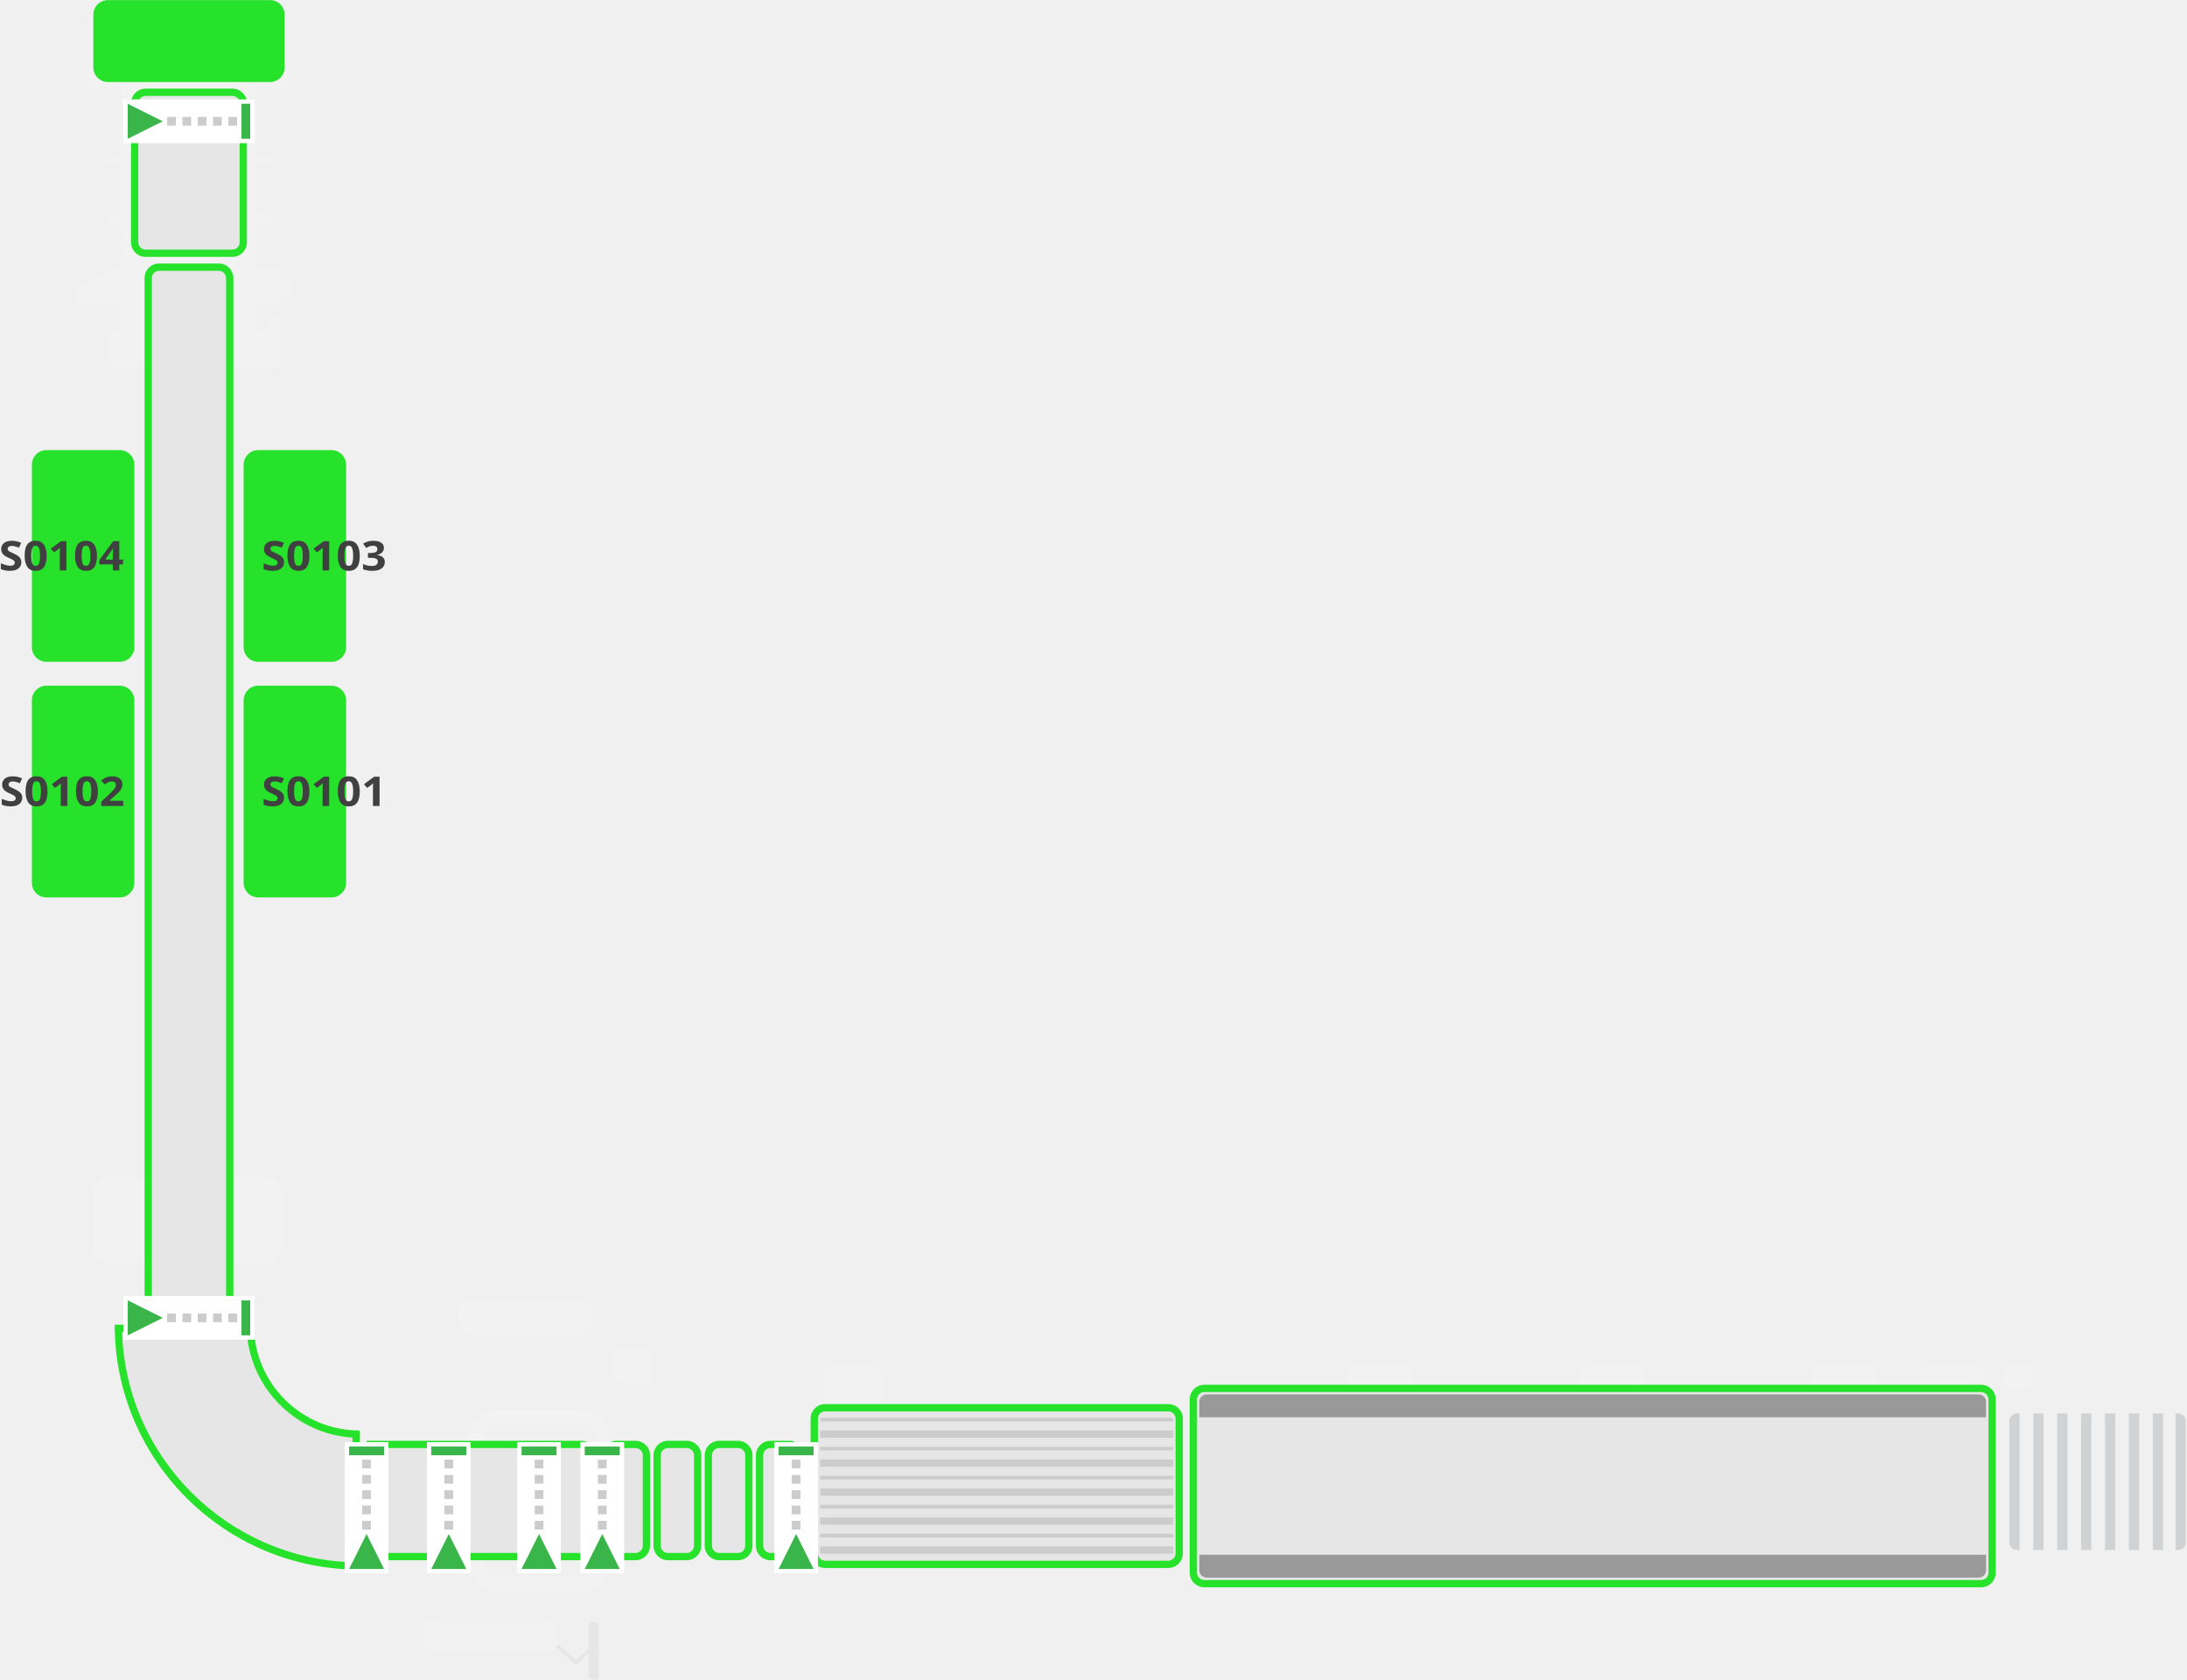
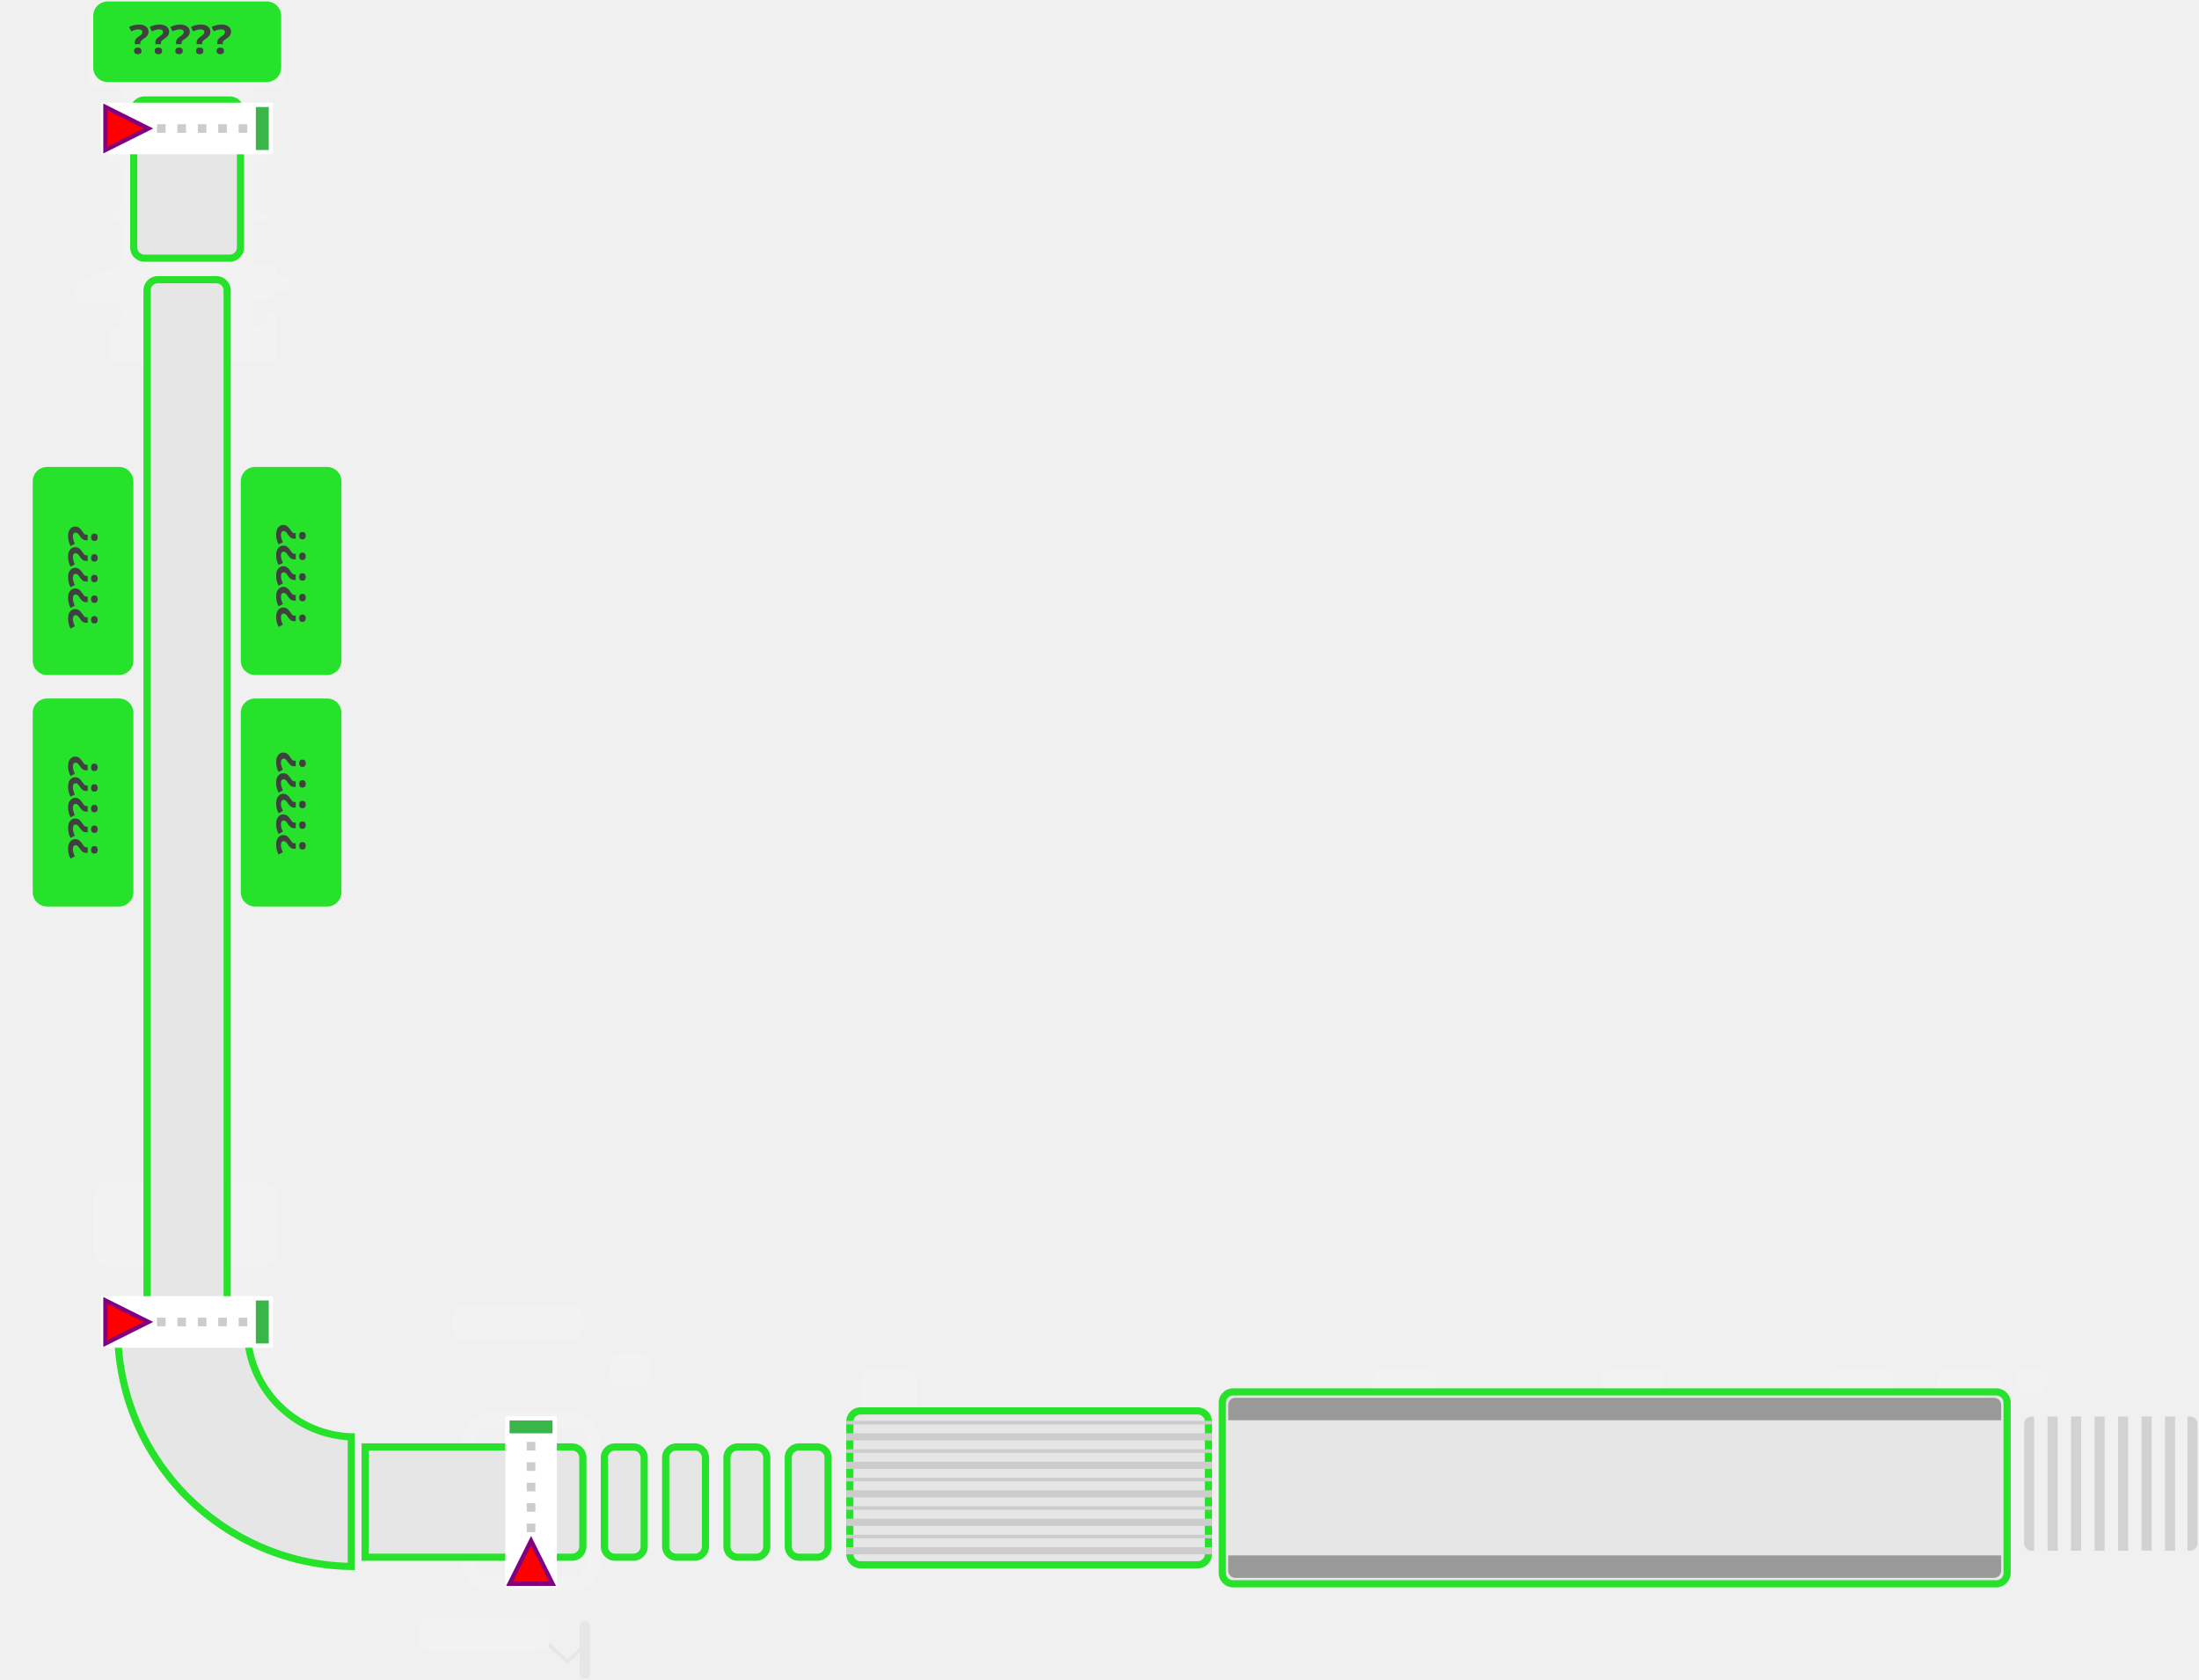
- <svg xmlns="http://www.w3.org/2000/svg" xmlns:xlink="http://www.w3.org/1999/xlink" id="Layer_1" data-name="Layer 1" viewBox="0 0 600 461">
+ <svg xmlns="http://www.w3.org/2000/svg" xmlns:xlink="http://www.w3.org/1999/xlink" id="Layer_1" data-name="Layer 1" viewBox="0 0 614 469">
  <defs>
    <style>
      .cls-1 {
        fill: #fff;
      }

      .cls-2 {
        stroke-width: 2px;
      }

      .cls-2, .cls-3, .cls-4, .cls-5, .cls-6 {
        fill: none;
      }

      .cls-2, .cls-4, .cls-6 {
        stroke-miterlimit: 10;
      }

      .cls-2, .cls-6 {
        stroke: #ccc;
      }

      .cls-3 {
        stroke: #e6e6e6;
        stroke-linecap: round;
        stroke-linejoin: round;
      }

      .cls-4 {
        stroke: #f2f2f2;
        stroke-width: 4px;
      }

      .cls-7 {
        fill: #d0d2d3;
      }

      .cls-8 {
        fill: #e6e6e6;
      }

      .cls-9 {
        fill: #27e22b;
      }

      .cls-10 {
        fill: #39b54a;
      }

      .cls-11 {
        fill: #404041;
        font-family: SegoeUI-Semibold, 'Segoe UI';
        font-size: 11.244px;
        font-weight: 700;
      }

      .cls-12 {
        clip-path: url(#clippath);
      }

      .cls-13 {
        fill: #999;
      }

      .cls-14 {
        fill: #ccc;
      }

      .cls-15 {
        fill: #f2f2f2;
      }
+       .cursor-pointer {
+         cursor:pointer;
+       }
    </style>
-     <symbol id="PE2" viewBox="0 0 30 10">
+   </defs>
+   <g>
+     <path class="cls-15" d="M24.712,5.573V23.136c0,.626,.508,1.134,1.134,1.134h6.725c.626,0,1.134,.508,1.134,1.134v16.598c0,.626-.508,1.134-1.134,1.134h-1.709c-.626,0-1.134,.508-1.134,1.134v.083c0,.626,.508,1.134,1.134,1.134h1.709c.626,0,1.134,.508,1.134,1.134v11.568c0,.626-.508,1.134-1.134,1.134h-1.709c-.626,0-1.134,.508-1.134,1.134h0c0,.626,.508,1.134,1.134,1.134h1.709c.626,0,1.134,.508,1.134,1.134v10.449c0,.459-.277,.874-.702,1.049l-11.104,4.576c-.425,.175-.702,.589-.702,1.049v3.261c0,.626,.508,1.134,1.134,1.134h10.24c.626,0,1.134,.508,1.134,1.134v4.554c0,.626-.508,1.134-1.134,1.134h-.778c-.626,0-1.134,.508-1.134,1.134v7.907c0,.626,.508,1.134,1.134,1.134h44.142c.626,0,1.134-.508,1.134-1.134v-12.054c0-.626-.508-1.134-1.134-1.134h-.454c-.626,0-1.134,.508-1.134,1.134v1.879c0,.626-.508,1.134-1.134,1.134h-1.312c-.626,0-1.134-.508-1.134-1.134v-4.925c0-.626,.508-1.134,1.134-1.134h4.034c.626,0,1.134-.508,1.134-1.134v-.259c0-.626,.508-1.134,1.134-1.134h1.361c.626,0,1.134-.508,1.134-1.134v-1.944c0-.626-.508-1.134-1.134-1.134h-1.361c-.626,0-1.134-.508-1.134-1.134v-1.102c0-.626-.508-1.134-1.134-1.134h-4.034c-.626,0-1.134-.508-1.134-1.134v-9.901c0-.626,.508-1.134,1.134-1.134h1.733c.626,0,1.134-.508,1.134-1.134h0c0-.626-.508-1.134-1.134-1.134h-1.733c-.626,0-1.134-.508-1.134-1.134v-11.568c0-.626,.508-1.134,1.134-1.134h1.733c.626,0,1.134-.508,1.134-1.134v-.083c0-.626-.508-1.134-1.134-1.134h-1.733c-.626,0-1.134-.508-1.134-1.134V25.404c0-.626,.508-1.134,1.134-1.134h6.799c.626,0,1.134-.508,1.134-1.134V5.573c0-.626-.508-1.134-1.134-1.134H25.846c-.626,0-1.134,.508-1.134,1.134Z" />
+     <rect class="cls-15" x="240.025" y="382.406" width="15.929" height="14.055" rx="3" ry="3" />
+     <rect class="cls-15" x="383.386" y="382.406" width="17.803" height="14.055" rx="3" ry="3" />
+     <rect class="cls-15" x="447.101" y="382.406" width="17.803" height="14.055" rx="3" ry="3" />
+     <rect class="cls-15" x="510.817" y="382.406" width="17.803" height="14.055" rx="3" ry="3" />
+     <rect class="cls-15" x="540.801" y="382.406" width="17.803" height="14.055" rx="3" ry="3" />
+     <rect class="cls-15" x="563.288" y="382.406" width="8.433" height="6.559" rx="2.475" ry="2.475" />
+     <rect class="cls-4" x="130.947" y="396.461" width="34.669" height="45.913" rx="6" ry="6" />
+     <rect class="cls-15" x="26.003" y="330.094" width="51.535" height="23.425" rx="4" ry="4" />
+     <g class="cursor-pointer bin" gui-bin-id="5" bin-key="0_0">
+       <rect class="cls-9" x="26.037" y=".414" width="52.472" height="22.488" rx="4" ry="4" />
+       <text class="cls-11" transform="translate(36 15) scale(1.074 1)">
+         <tspan class="bin-label" x="0" y="0">?????</tspan>
+       </text>
+     </g>
+     <g>
+       <path class="cls-8" d="M101.963,434.815v-30.795h57.779c1.654,0,3,1.346,3,3v24.795c0,1.654-1.346,3-3,3h-57.779Z" />
+       <path class="cls-9" d="M159.742,405.02c1.103,0,2,.897,2,2v24.795c0,1.103-.897,2-2,2h-56.779v-28.795h56.779m0-2h-58.779v32.795h58.779c2.209,0,4-1.791,4-4v-24.795c0-2.209-1.791-4-4-4h0Z" />
+     </g>
+     <g>
+       <rect class="cls-8" x="168.742" y="404.02" width="11.118" height="30.795" rx="3" ry="3" />
+       <path class="cls-9" d="M176.86,405.02c1.103,0,2,.897,2,2v24.795c0,1.103-.897,2-2,2h-5.118c-1.103,0-2-.897-2-2v-24.795c0-1.103,.897-2,2-2h5.118m0-2h-5.118c-2.209,0-4,1.791-4,4v24.795c0,2.209,1.791,4,4,4h5.118c2.209,0,4-1.791,4-4v-24.795c0-2.209-1.791-4-4-4h0Z" />
+     </g>
+     <g>
+       <rect class="cls-8" x="185.859" y="404.02" width="11.118" height="30.795" rx="3" ry="3" />
+       <path class="cls-9" d="M193.977,405.02c1.103,0,2,.897,2,2v24.795c0,1.103-.897,2-2,2h-5.118c-1.103,0-2-.897-2-2v-24.795c0-1.103,.897-2,2-2h5.118m0-2h-5.118c-2.209,0-4,1.791-4,4v24.795c0,2.209,1.791,4,4,4h5.118c2.209,0,4-1.791,4-4v-24.795c0-2.209-1.791-4-4-4h0Z" />
+     </g>
+     <g>
+       <rect class="cls-8" x="202.977" y="404.02" width="11.118" height="30.795" rx="3" ry="3" />
+       <path class="cls-9" d="M211.095,405.02c1.103,0,2,.897,2,2v24.795c0,1.103-.897,2-2,2h-5.118c-1.103,0-2-.897-2-2v-24.795c0-1.103,.897-2,2-2h5.118m0-2h-5.118c-2.209,0-4,1.791-4,4v24.795c0,2.209,1.791,4,4,4h5.118c2.209,0,4-1.791,4-4v-24.795c0-2.209-1.791-4-4-4h0Z" />
+     </g>
+     <g>
+       <rect class="cls-8" x="220.095" y="404.02" width="11.118" height="30.795" rx="3" ry="3" />
+       <path class="cls-9" d="M228.213,405.02c1.103,0,2,.897,2,2v24.795c0,1.103-.897,2-2,2h-5.118c-1.103,0-2-.897-2-2v-24.795c0-1.103,.897-2,2-2h5.118m0-2h-5.118c-2.209,0-4,1.791-4,4v24.795c0,2.209,1.791,4,4,4h5.118c2.209,0,4-1.791,4-4v-24.795c0-2.209-1.791-4-4-4h0Z" />
+     </g>
+     <g>
+       <rect class="cls-8" x="37.339" y="27.918" width="29.8" height="44.177" rx="3" ry="3" />
+       <path class="cls-9" d="M64.139,28.918c1.103,0,2,.897,2,2v38.176c0,1.103-.897,2-2,2h-23.8c-1.103,0-2-.897-2-2V30.918c0-1.103,.897-2,2-2h23.8m0-2h-23.8c-2.209,0-4,1.791-4,4v38.176c0,2.209,1.791,4,4,4h23.8c2.209,0,4-1.791,4-4V30.918c0-2.209-1.791-4-4-4h0Z" />
+     </g>
+     <g>
+       <path class="cls-8" d="M41.058,366.095V81.095c0-1.654,1.346-3,3-3h16.362c1.654,0,3,1.346,3,3V366.095h-22.362Z" />
+       <path class="cls-9" d="M60.42,79.094c1.103,0,2,.897,2,2V365.094h-20.362V81.094c0-1.103,.897-2,2-2h16.362m0-2h-16.362c-2.209,0-4,1.791-4,4V367.094h24.362V81.094c0-2.209-1.791-4-4-4h0Z" />
+     </g>
+     <g class="cursor-pointer bin" gui-bin-id="3" bin-key="0_0">
+       <rect class="cls-9" x="67.231" y="130.383" width="28.11" height="58.094" rx="4" ry="4" />
+       <text class="cls-11" transform="translate(85.244 175.094) rotate(-90) scale(1.074 1)">
+         <tspan class="bin-label" x="0" y="0">?????</tspan>
+       </text>
+     </g>
+     <g class="cursor-pointer bin" gui-bin-id="1" bin-key="0_0">
+       <rect class="cls-9" x="67.231" y="195.035" width="28.11" height="58.094" rx="4" ry="4" />
+       <text class="cls-11" transform="translate(85.245 238.641) rotate(-90) scale(1.074 1)">
+         <tspan class="bin-label" x="0" y="0">?????</tspan>
+       </text>
+     </g>
+     <g class="cursor-pointer bin" gui-bin-id="4" bin-key="0_0">
+       <rect class="cls-9" x="9.137" y="130.383" width="28.11" height="58.094" rx="4" ry="4" />
+       <text class="cls-11" transform="translate(27.151 175.533) rotate(-90) scale(1.074 1)">
+         <tspan class="bin-label" x="0" y="0">?????</tspan>
+       </text>
+     </g>
+     <g class="cursor-pointer bin" gui-bin-id="2" bin-key="0_0">
+       <rect class="cls-9" x="9.137" y="195.035" width="28.11" height="58.094" rx="4" ry="4" />
+       <text class="cls-11" transform="translate(27.151 239.771) rotate(-90) scale(1.074 1)">
+         <tspan class="bin-label" x="0" y="0">?????</tspan>
+       </text>
+     </g>
+     <g>
+       <path class="cls-8" d="M98.089,437.384c-35.726-.532-64.689-29.496-65.222-65.222h36.191c.519,15.774,13.256,28.511,29.03,29.03v36.192Z" />
+       <path class="cls-9" d="M68.106,373.162c.992,15.53,13.454,27.991,28.983,28.983v34.216c-34.381-1.041-62.158-28.819-63.199-63.199h34.216m1.936-2H31.86c0,37.13,30.1,67.229,67.229,67.229v-38.183c-16.042,0-29.047-13.005-29.047-29.047h0Z" />
+     </g>
+     <g>
+       <path class="cls-7" d="M549.928,412.859h33.28c1.159,0,2.1,.941,2.1,2.1v.711h-37.48v-.711c0-1.159,.941-2.1,2.1-2.1Z" transform="translate(152.304 980.832) rotate(-90)" />
+       <rect class="cls-7" x="554.387" y="412.859" width="37.48" height="2.811" transform="translate(158.863 987.391) rotate(-90)" />
+       <rect class="cls-7" x="560.946" y="412.859" width="37.48" height="2.811" transform="translate(165.422 993.95) rotate(-90)" />
+       <rect class="cls-7" x="567.505" y="412.859" width="37.48" height="2.811" transform="translate(171.981 1000.509) rotate(-90)" />
+       <rect class="cls-7" x="574.064" y="412.859" width="37.48" height="2.811" transform="translate(178.54 1007.068) rotate(-90)" />
+       <rect class="cls-7" x="580.623" y="412.859" width="37.48" height="2.811" transform="translate(185.099 1013.627) rotate(-90)" />
+       <rect class="cls-7" x="587.182" y="412.859" width="37.48" height="2.811" transform="translate(191.658 1020.186) rotate(-90)" />
+       <path class="cls-7" d="M593.428,412.859h37.48v.711c0,1.159-.941,2.1-2.1,2.1h-33.28c-1.159,0-2.1-.941-2.1-2.1v-.711h0Z" transform="translate(197.904 1026.432) rotate(-90)" />
+     </g>
+     <rect class="cls-15" x="126.262" y="364.603" width="36.543" height="9.37" rx="3" ry="3" />
+     <rect class="cls-15" x="170.552" y="377.721" width="11.244" height="9.37" rx="3" ry="3" />
+     <g>
+       <polyline class="cls-3" points="162.519 460.177 158.396 463.925 152.212 458.303" />
+       <rect class="cls-15" x="116.892" y="451.744" width="36.543" height="9.37" rx="3" ry="3" />
+       <rect class="cls-8" x="161.868" y="452.681" width="2.811" height="15.929" rx="1.061" ry="1.061" />
+     </g>
+     <g>
      <g>
-         <rect class="cls-1" x="0" width="30" height="10" />
-         <polygon class="cls-10" points="9 5 1 1 1 9 9 5" />
-         <rect class="cls-10" x="27" y="1" width="2" height="8" />
-         <rect class="cls-14" x="10" y="4" width="2" height="2" />
-         <rect class="cls-14" x="13.5" y="4" width="2" height="2" />
-         <rect class="cls-14" x="17" y="4" width="2" height="2" />
-         <rect class="cls-14" x="20.5" y="4" width="2" height="2" />
-         <rect class="cls-14" x="24" y="4" width="2" height="2" />
+         <rect class="cls-8" x="237.286" y="393.955" width="100.132" height="42.976" rx="3" ry="3" />
+         <path class="cls-9" d="M334.418,394.955c1.103,0,2,.897,2,2v36.976c0,1.103-.897,2-2,2h-94.132c-1.103,0-2-.897-2-2v-36.976c0-1.103,.897-2,2-2h94.132m0-2h-94.132c-2.209,0-4,1.791-4,4v36.976c0,2.209,1.791,4,4,4h94.132c2.209,0,4-1.791,4-4v-36.976c0-2.209-1.791-4-4-4h0Z" />
      </g>
-     </symbol>
-     <clipPath id="clippath">
-       <rect class="cls-5" x="225.038" y="387.971" width="96.832" height="39.676" rx="2.005" ry="2.005" transform="translate(546.908 815.618) rotate(180)" />
-     </clipPath>
-   </defs>
-   <path class="cls-15" d="M24.286,5.182V22.746c0,.626,.508,1.134,1.134,1.134h6.725c.626,0,1.134,.508,1.134,1.134v16.598c0,.626-.508,1.134-1.134,1.134h-1.709c-.626,0-1.134,.508-1.134,1.134v.083c0,.626,.508,1.134,1.134,1.134h1.709c.626,0,1.134,.508,1.134,1.134v11.568c0,.626-.508,1.134-1.134,1.134h-1.709c-.626,0-1.134,.508-1.134,1.134h0c0,.626,.508,1.134,1.134,1.134h1.709c.626,0,1.134,.508,1.134,1.134v10.449c0,.459-.277,.874-.702,1.049l-11.104,4.576c-.425,.175-.702,.589-.702,1.049v3.261c0,.626,.508,1.134,1.134,1.134h10.24c.626,0,1.134,.508,1.134,1.134v4.554c0,.626-.508,1.134-1.134,1.134h-.778c-.626,0-1.134,.508-1.134,1.134v7.907c0,.626,.508,1.134,1.134,1.134h44.142c.626,0,1.134-.508,1.134-1.134v-12.054c0-.626-.508-1.134-1.134-1.134h-.454c-.626,0-1.134,.508-1.134,1.134v1.879c0,.626-.508,1.134-1.134,1.134h-1.312c-.626,0-1.134-.508-1.134-1.134v-4.925c0-.626,.508-1.134,1.134-1.134h4.034c.626,0,1.134-.508,1.134-1.134v-.259c0-.626,.508-1.134,1.134-1.134h1.361c.626,0,1.134-.508,1.134-1.134v-1.944c0-.626-.508-1.134-1.134-1.134h-1.361c-.626,0-1.134-.508-1.134-1.134v-1.102c0-.626-.508-1.134-1.134-1.134h-4.034c-.626,0-1.134-.508-1.134-1.134v-9.901c0-.626,.508-1.134,1.134-1.134h1.733c.626,0,1.134-.508,1.134-1.134h0c0-.626-.508-1.134-1.134-1.134h-1.733c-.626,0-1.134-.508-1.134-1.134v-11.568c0-.626,.508-1.134,1.134-1.134h1.733c.626,0,1.134-.508,1.134-1.134v-.083c0-.626-.508-1.134-1.134-1.134h-1.733c-.626,0-1.134-.508-1.134-1.134V25.014c0-.626,.508-1.134,1.134-1.134h6.799c.626,0,1.134-.508,1.134-1.134V5.182c0-.626-.508-1.134-1.134-1.134H25.42c-.626,0-1.134,.508-1.134,1.134Z" />
-   <rect class="cls-15" x="226.128" y="374.773" width="15.929" height="14.055" rx="3" ry="3" />
-   <rect class="cls-15" x="369.488" y="374.773" width="17.803" height="14.055" rx="3" ry="3" />
-   <rect class="cls-15" x="433.203" y="374.773" width="17.803" height="14.055" rx="3" ry="3" />
-   <rect class="cls-15" x="496.919" y="374.773" width="17.803" height="14.055" rx="3" ry="3" />
-   <rect class="cls-15" x="526.903" y="374.773" width="17.803" height="14.055" rx="3" ry="3" />
-   <rect class="cls-15" x="549.391" y="374.773" width="8.433" height="6.559" rx="2.475" ry="2.475" />
-   <rect class="cls-4" x="130.554" y="388.828" width="34.669" height="45.913" rx="6" ry="6" />
-   <rect class="cls-15" x="25.611" y="323.238" width="51.535" height="23.425" rx="4" ry="4" />
-   <rect class="cls-9" x="25.611" y=".024" width="52.472" height="22.488" rx="4" ry="4" />
-   <g>
-     <path class="cls-8" d="M101.57,427.182v-30.795h57.779c1.654,0,3,1.346,3,3v24.795c0,1.654-1.346,3-3,3h-57.779Z" />
-     <path class="cls-9" d="M159.349,397.387c1.103,0,2,.897,2,2v24.795c0,1.103-.897,2-2,2h-56.779v-28.795h56.779m0-2h-58.779v32.795h58.779c2.209,0,4-1.791,4-4v-24.795c0-2.209-1.791-4-4-4h0Z" />
-   </g>
-   <g>
-     <rect class="cls-8" x="166.223" y="396.387" width="11.118" height="30.795" rx="3" ry="3" />
-     <path class="cls-9" d="M174.341,397.387c1.103,0,2,.897,2,2v24.795c0,1.103-.897,2-2,2h-5.118c-1.103,0-2-.897-2-2v-24.795c0-1.103,.897-2,2-2h5.118m0-2h-5.118c-2.209,0-4,1.791-4,4v24.795c0,2.209,1.791,4,4,4h5.118c2.209,0,4-1.791,4-4v-24.795c0-2.209-1.791-4-4-4h0Z" />
-   </g>
-   <g>
-     <rect class="cls-8" x="180.278" y="396.387" width="11.118" height="30.795" rx="3" ry="3" />
-     <path class="cls-9" d="M188.396,397.387c1.103,0,2,.897,2,2v24.795c0,1.103-.897,2-2,2h-5.118c-1.103,0-2-.897-2-2v-24.795c0-1.103,.897-2,2-2h5.118m0-2h-5.118c-2.209,0-4,1.791-4,4v24.795c0,2.209,1.791,4,4,4h5.118c2.209,0,4-1.791,4-4v-24.795c0-2.209-1.791-4-4-4h0Z" />
-   </g>
-   <g>
-     <rect class="cls-8" x="194.333" y="396.387" width="11.118" height="30.795" rx="3" ry="3" />
-     <path class="cls-9" d="M202.451,397.387c1.103,0,2,.897,2,2v24.795c0,1.103-.897,2-2,2h-5.118c-1.103,0-2-.897-2-2v-24.795c0-1.103,.897-2,2-2h5.118m0-2h-5.118c-2.209,0-4,1.791-4,4v24.795c0,2.209,1.791,4,4,4h5.118c2.209,0,4-1.791,4-4v-24.795c0-2.209-1.791-4-4-4h0Z" />
-   </g>
-   <g>
-     <rect class="cls-8" x="208.388" y="396.387" width="11.118" height="30.795" rx="3" ry="3" />
-     <path class="cls-9" d="M216.506,397.387c1.103,0,2,.897,2,2v24.795c0,1.103-.897,2-2,2h-5.118c-1.103,0-2-.897-2-2v-24.795c0-1.103,.897-2,2-2h5.118m0-2h-5.118c-2.209,0-4,1.791-4,4v24.795c0,2.209,1.791,4,4,4h5.118c2.209,0,4-1.791,4-4v-24.795c0-2.209-1.791-4-4-4h0Z" />
-   </g>
-   <g>
-     <rect class="cls-8" x="36.947" y="25.323" width="29.8" height="44.176" rx="3" ry="3" />
-     <path class="cls-9" d="M63.746,26.323c1.103,0,2,.897,2,2v38.176c0,1.103-.897,2-2,2h-23.8c-1.103,0-2-.897-2-2V28.323c0-1.103,.897-2,2-2h23.8m0-2h-23.8c-2.209,0-4,1.791-4,4v38.176c0,2.209,1.791,4,4,4h23.8c2.209,0,4-1.791,4-4V28.323c0-2.209-1.791-4-4-4h0Z" />
-   </g>
-   <g>
-     <path class="cls-8" d="M40.666,360.655V76.313c0-1.654,1.346-3,3-3h16.362c1.654,0,3,1.346,3,3V360.655h-22.362Z" />
-     <path class="cls-9" d="M60.027,74.314c1.103,0,2,.897,2,2V359.655h-20.362V76.314c0-1.103,.897-2,2-2h16.362m0-2h-16.362c-2.209,0-4,1.791-4,4V361.655h24.362V76.314c0-2.209-1.791-4-4-4h0Z" />
-   </g>
-   <g>
-     <rect class="cls-9" x="66.839" y="123.526" width="28.11" height="58.094" rx="4" ry="4" />
-     <text class="cls-11" transform="translate(71.769 156.545) scale(1.074 1)">
-       <tspan x="0" y="0">S0103</tspan>
-     </text>
-   </g>
-   <g>
-     <rect class="cls-9" x="66.839" y="188.179" width="28.11" height="58.094" rx="4" ry="4" />
-     <text class="cls-11" transform="translate(71.769 221.184) scale(1.074 1)">
-       <tspan x="0" y="0">S0101</tspan>
-     </text>
-   </g>
-   <g>
-     <rect class="cls-9" x="8.745" y="123.526" width="28.11" height="58.094" rx="4" ry="4" />
-     <text class="cls-11" transform="translate(-.324 156.545) scale(1.074 1)">
-       <tspan x="0" y="0">S0104</tspan>
-     </text>
-   </g>
-   <g>
-     <rect class="cls-9" x="8.745" y="188.179" width="28.11" height="58.094" rx="4" ry="4" />
-     <text class="cls-11" transform="translate(-.071 221.184) scale(1.074 1)">
-       <tspan x="0" y="0">S0102</tspan>
-     </text>
-   </g>
-   <g>
-     <path class="cls-8" d="M97.696,429.751c-35.726-.532-64.689-29.496-65.222-65.222h36.191c.519,15.774,13.256,28.512,29.03,29.03v36.192Z" />
-     <path class="cls-9" d="M67.713,365.529c.992,15.53,13.454,27.991,28.983,28.983v34.216c-34.381-1.041-62.158-28.818-63.199-63.199h34.216m1.936-2H31.467c0,37.13,30.1,67.229,67.229,67.229v-38.182c-16.042,0-29.047-13.005-29.047-29.047h0Z" />
-   </g>
-   <g>
-     <path class="cls-7" d="M536.03,405.225h33.28c1.159,0,2.1,.941,2.1,2.1v.711h-37.48v-.711c0-1.159,.941-2.1,2.1-2.1Z" transform="translate(146.04 959.301) rotate(-90)" />
-     <rect class="cls-7" x="540.489" y="405.225" width="37.48" height="2.811" transform="translate(152.599 965.86) rotate(-90)" />
-     <rect class="cls-7" x="547.048" y="405.225" width="37.48" height="2.811" transform="translate(159.158 972.419) rotate(-90)" />
-     <rect class="cls-7" x="553.607" y="405.225" width="37.48" height="2.811" transform="translate(165.717 978.978) rotate(-90)" />
-     <rect class="cls-7" x="560.166" y="405.225" width="37.48" height="2.811" transform="translate(172.276 985.536) rotate(-90)" />
-     <rect class="cls-7" x="566.725" y="405.225" width="37.48" height="2.811" transform="translate(178.835 992.095) rotate(-90)" />
-     <rect class="cls-7" x="573.284" y="405.225" width="37.48" height="2.811" transform="translate(185.393 998.654) rotate(-90)" />
-     <path class="cls-7" d="M579.531,405.225h37.48v.711c0,1.159-.941,2.1-2.1,2.1h-33.28c-1.159,0-2.1-.941-2.1-2.1v-.711h0Z" transform="translate(191.64 1004.901) rotate(-90)" />
-   </g>
-   <rect class="cls-15" x="125.869" y="356.97" width="36.543" height="9.37" rx="3" ry="3" />
-   <rect class="cls-15" x="168.034" y="370.088" width="11.244" height="9.37" rx="3" ry="3" />
-   <g>
-     <polyline class="cls-3" points="162.126 452.543 158.004 456.291 151.82 450.669" />
-     <rect class="cls-15" x="116.499" y="444.11" width="36.543" height="9.37" rx="3" ry="3" />
-     <rect class="cls-8" x="161.475" y="445.047" width="2.811" height="15.929" rx="1.061" ry="1.061" />
-   </g>
-   <g>
-     <g>
-       <rect class="cls-8" x="223.388" y="386.321" width="100.133" height="42.976" rx="3" ry="3" />
-       <path class="cls-9" d="M320.52,387.321c1.103,0,2,.897,2,2v36.976c0,1.103-.897,2-2,2h-94.132c-1.103,0-2-.897-2-2v-36.976c0-1.103,.897-2,2-2h94.132m0-2h-94.132c-2.209,0-4,1.791-4,4v36.976c0,2.209,1.791,4,4,4h94.132c2.209,0,4-1.791,4-4v-36.976c0-2.209-1.791-4-4-4h0Z" />
-     </g>
-     <g class="cls-12">
+       <g class="cls-12">
+         <g>
+           <line class="cls-6" x1="236.286" y1="397.235" x2="338.418" y2="397.235" />
+           <line class="cls-2" x1="236.286" y1="401.21" x2="338.418" y2="401.21" />
+           <line class="cls-6" x1="236.286" y1="405.185" x2="338.418" y2="405.185" />
+           <line class="cls-2" x1="236.286" y1="409.16" x2="338.418" y2="409.16" />
+           <line class="cls-6" x1="236.286" y1="413.135" x2="338.418" y2="413.135" />
+           <line class="cls-2" x1="236.286" y1="417.11" x2="338.418" y2="417.11" />
+           <line class="cls-6" x1="236.286" y1="421.085" x2="338.418" y2="421.085" />
+           <line class="cls-2" x1="236.286" y1="425.06" x2="338.418" y2="425.06" />
+           <line class="cls-6" x1="236.286" y1="429.035" x2="338.418" y2="429.035" />
+           <line class="cls-2" x1="236.286" y1="433.01" x2="338.418" y2="433.01" />
+         </g>
+       </g>
+     </g>
+     <g>
      <g>
-         <line class="cls-6" x1="222.388" y1="389.602" x2="324.52" y2="389.602" />
-         <line class="cls-2" x1="222.388" y1="393.577" x2="324.52" y2="393.577" />
-         <line class="cls-6" x1="222.388" y1="397.552" x2="324.52" y2="397.552" />
-         <line class="cls-2" x1="222.388" y1="401.526" x2="324.52" y2="401.526" />
-         <line class="cls-6" x1="222.388" y1="405.501" x2="324.52" y2="405.501" />
-         <line class="cls-2" x1="222.388" y1="409.476" x2="324.52" y2="409.476" />
-         <line class="cls-6" x1="222.388" y1="413.451" x2="324.52" y2="413.451" />
-         <line class="cls-2" x1="222.388" y1="417.426" x2="324.52" y2="417.426" />
-         <line class="cls-6" x1="222.388" y1="421.401" x2="324.52" y2="421.401" />
-         <line class="cls-2" x1="222.388" y1="425.376" x2="324.52" y2="425.376" />
+         <rect class="cls-8" x="341.292" y="388.655" width="219.131" height="53.576" rx="3" ry="3" />
+         <path class="cls-9" d="M557.423,389.655c1.103,0,2,.897,2,2v47.576c0,1.103-.897,2-2,2h-213.131c-1.103,0-2-.897-2-2v-47.576c0-1.103,.897-2,2-2h213.131m0-2h-213.131c-2.209,0-4,1.791-4,4v47.576c0,2.209,1.791,4,4,4h213.131c2.209,0,4-1.791,4-4v-47.576c0-2.209-1.791-4-4-4h0Z" />
      </g>
-     </g>
-   </g>
-   <g>
-     <g>
-       <rect class="cls-8" x="327.394" y="381.021" width="219.13" height="53.575" rx="3" ry="3" />
-       <path class="cls-9" d="M543.525,382.021c1.103,0,2,.897,2,2v47.576c0,1.103-.897,2-2,2h-213.131c-1.103,0-2-.897-2-2v-47.576c0-1.103,.897-2,2-2h213.131m0-2h-213.131c-2.209,0-4,1.791-4,4v47.576c0,2.209,1.791,4,4,4h213.131c2.209,0,4-1.791,4-4v-47.576c0-2.209-1.791-4-4-4h0Z" />
-     </g>
-     <path class="cls-13" d="M329.039,388.937h215.829v-4.268c0-1.105-.895-2-2-2h-211.829c-1.105,0-2,.895-2,2v4.268Z" />
-     <path class="cls-13" d="M329.039,426.674h215.829v4.268c0,1.105-.895,2-2,2h-211.829c-1.105,0-2-.895-2-2v-4.268Z" />
-   </g>
-   <use width="30" height="10" transform="translate(33.847 27.284) scale(1.2)" xlink:href="#PE2" />
-   <use width="30" height="10" transform="translate(33.847 355.655) scale(1.2)" xlink:href="#PE2" />
-   <use width="30" height="10" transform="translate(141.889 431.771) rotate(-90) scale(1.2)" xlink:href="#PE2" />
-   <use width="30" height="10" transform="translate(117.124 431.771) rotate(-90) scale(1.2)" xlink:href="#PE2" />
-   <use width="30" height="10" transform="translate(94.57 431.771) rotate(-90) scale(1.2)" xlink:href="#PE2" />
-   <use width="30" height="10" transform="translate(159.223 431.771) rotate(-90) scale(1.2)" xlink:href="#PE2" />
-   <use width="30" height="10" transform="translate(212.413 431.771) rotate(-90) scale(1.2)" xlink:href="#PE2" />
+       <path class="cls-13" d="M342.937,396.57h215.829v-4.268c0-1.105-.895-2-2-2h-211.829c-1.105,0-2,.895-2,2v4.268Z" />
+       <path class="cls-13" d="M342.937,434.307h215.829v4.268c0,1.105-.895,2-2,2h-211.829c-1.105,0-2-.895-2-2v-4.268Z" />
+     </g>
+   </g>
+   <g transform="translate(28.239 28.68) scale(1.2)">
+     <rect class="cls-1" x="0" width="40" height="12" />
+     <polygon class="cls-10" points="11 6 1 1 1 11 11 6" style="fill:red;stroke:purple;stroke-width:1" />
+     <rect class="cls-10" x="36" y="1" width="3" height="10" />
+     <rect class="cls-14" x="13" y="5" width="2" height="2" />
+     <rect class="cls-14" x="17.75" y="5" width="2" height="2" />
+     <rect class="cls-14" x="22.5" y="5" width="2" height="2" />
+     <rect class="cls-14" x="27.25" y="5" width="2" height="2" />
+     <rect class="cls-14" x="32" y="5" width="2" height="2" />
+   </g>
+   <g transform="translate(28.239 361.924) scale(1.2)">
+     <rect class="cls-1" x="0" width="40" height="12" />
+     <polygon class="cls-10" points="11 6 1 1 1 11 11 6" style="fill:red;stroke:purple;stroke-width:1" />
+     <rect class="cls-10" x="36" y="1" width="3" height="10" />
+     <rect class="cls-14" x="13" y="5" width="2" height="2" />
+     <rect class="cls-14" x="17.75" y="5" width="2" height="2" />
+     <rect class="cls-14" x="22.5" y="5" width="2" height="2" />
+     <rect class="cls-14" x="27.25" y="5" width="2" height="2" />
+     <rect class="cls-14" x="32" y="5" width="2" height="2" />
+   </g>
+   <g transform="translate(141.081 443.418) rotate(-90) scale(1.2)">
+     <rect class="cls-1" x="0" width="40" height="12" />
+     <polygon class="cls-10" points="11 6 1 1 1 11 11 6" style="fill:red;stroke:purple;stroke-width:1" />
+     <rect class="cls-10" x="36" y="1" width="3" height="10" />
+     <rect class="cls-14" x="13" y="5" width="2" height="2" />
+     <rect class="cls-14" x="17.75" y="5" width="2" height="2" />
+     <rect class="cls-14" x="22.5" y="5" width="2" height="2" />
+     <rect class="cls-14" x="27.25" y="5" width="2" height="2" />
+     <rect class="cls-14" x="32" y="5" width="2" height="2" />
+   </g>
+   <use width="40" height="12" transform="translate(116.317 443.418) rotate(-90) scale(1.2)" xlink:href="#PE2" />
+   <use width="40" height="12" transform="translate(93.763 443.418) rotate(-90) scale(1.2)" xlink:href="#PE2" />
+   <use width="40" height="12" transform="translate(158.538 443.418) rotate(-90) scale(1.2)" xlink:href="#PE2" />
+   <use width="40" height="12" transform="translate(227.111 443.418) rotate(-90) scale(1.2)" xlink:href="#PE2" />
</svg>
